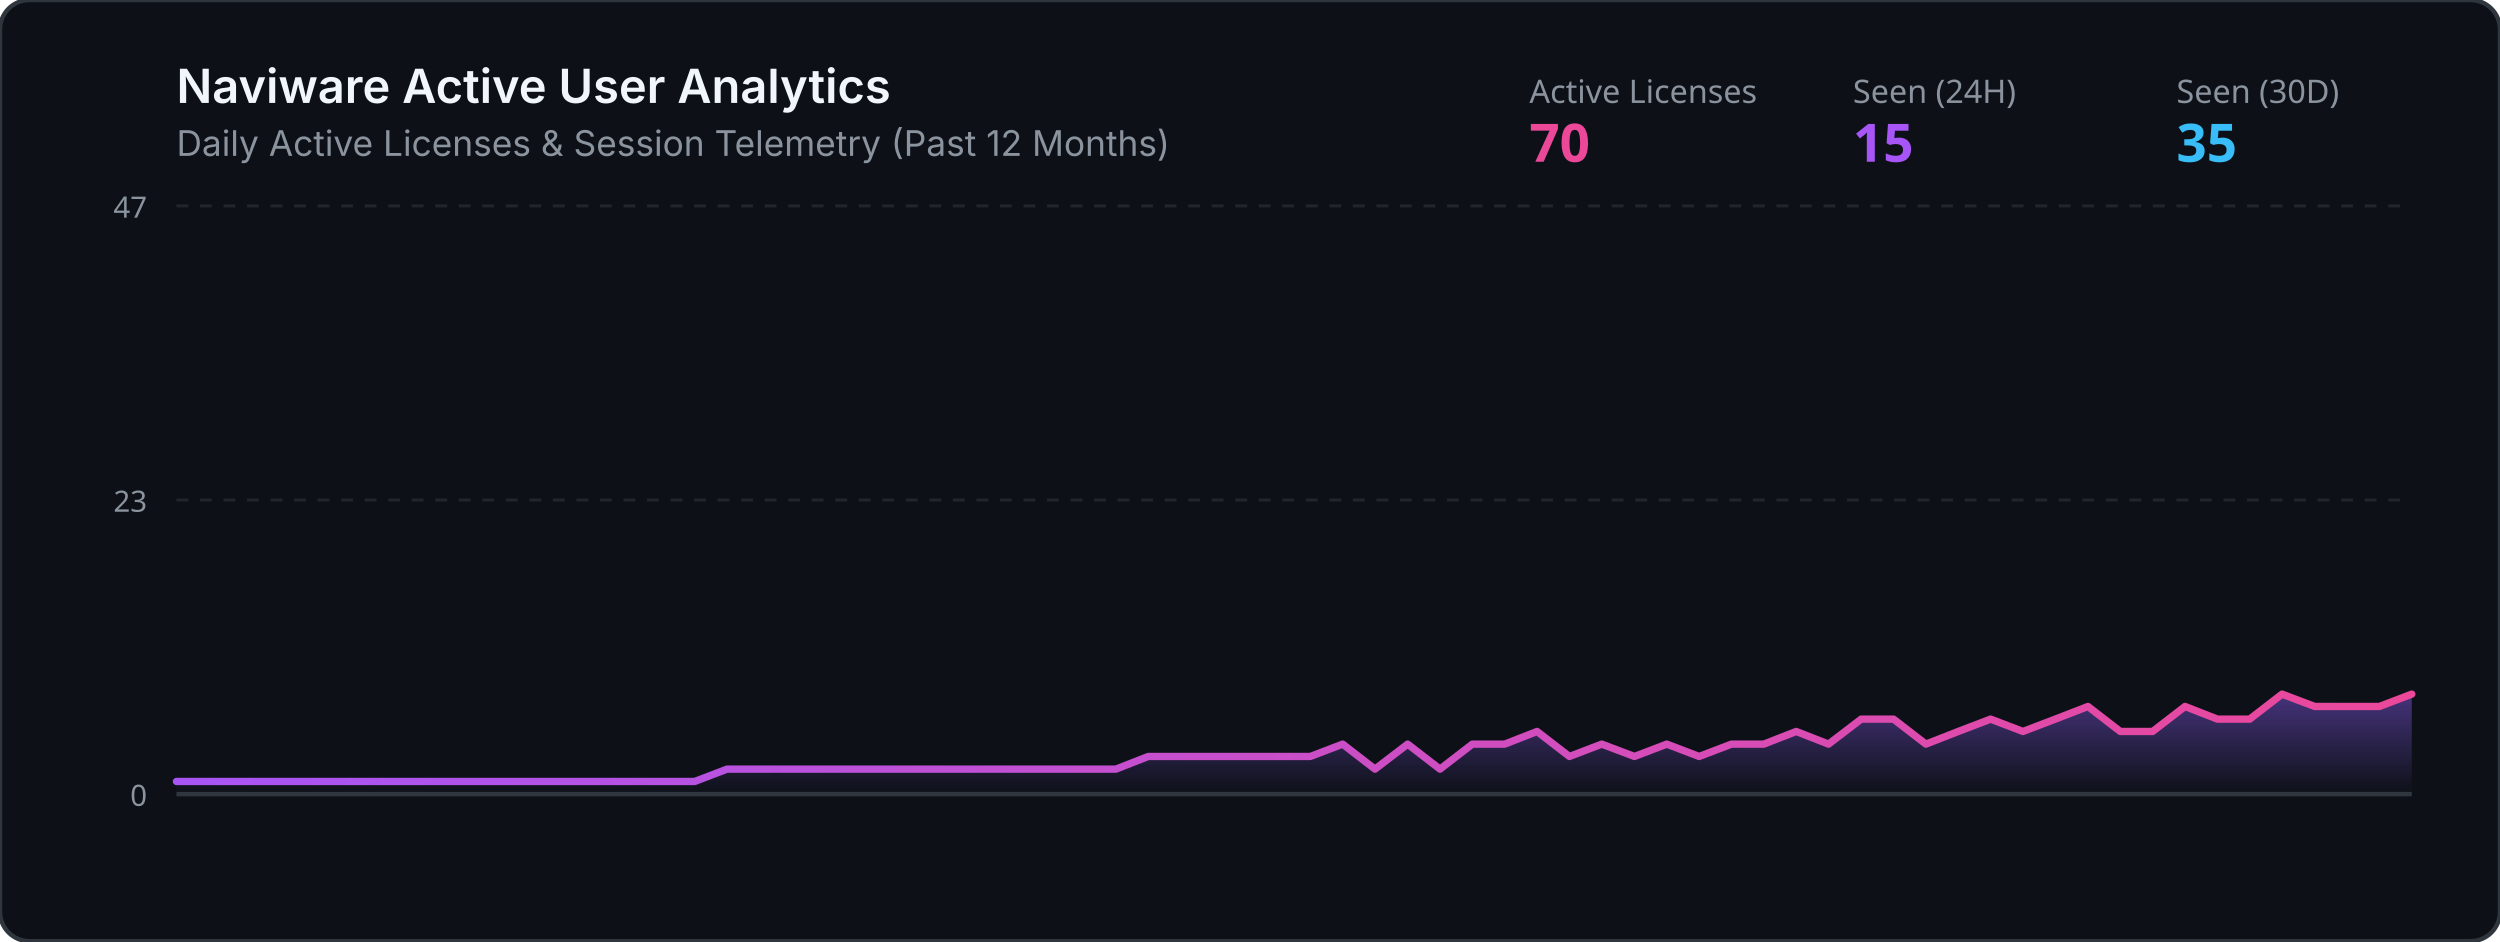
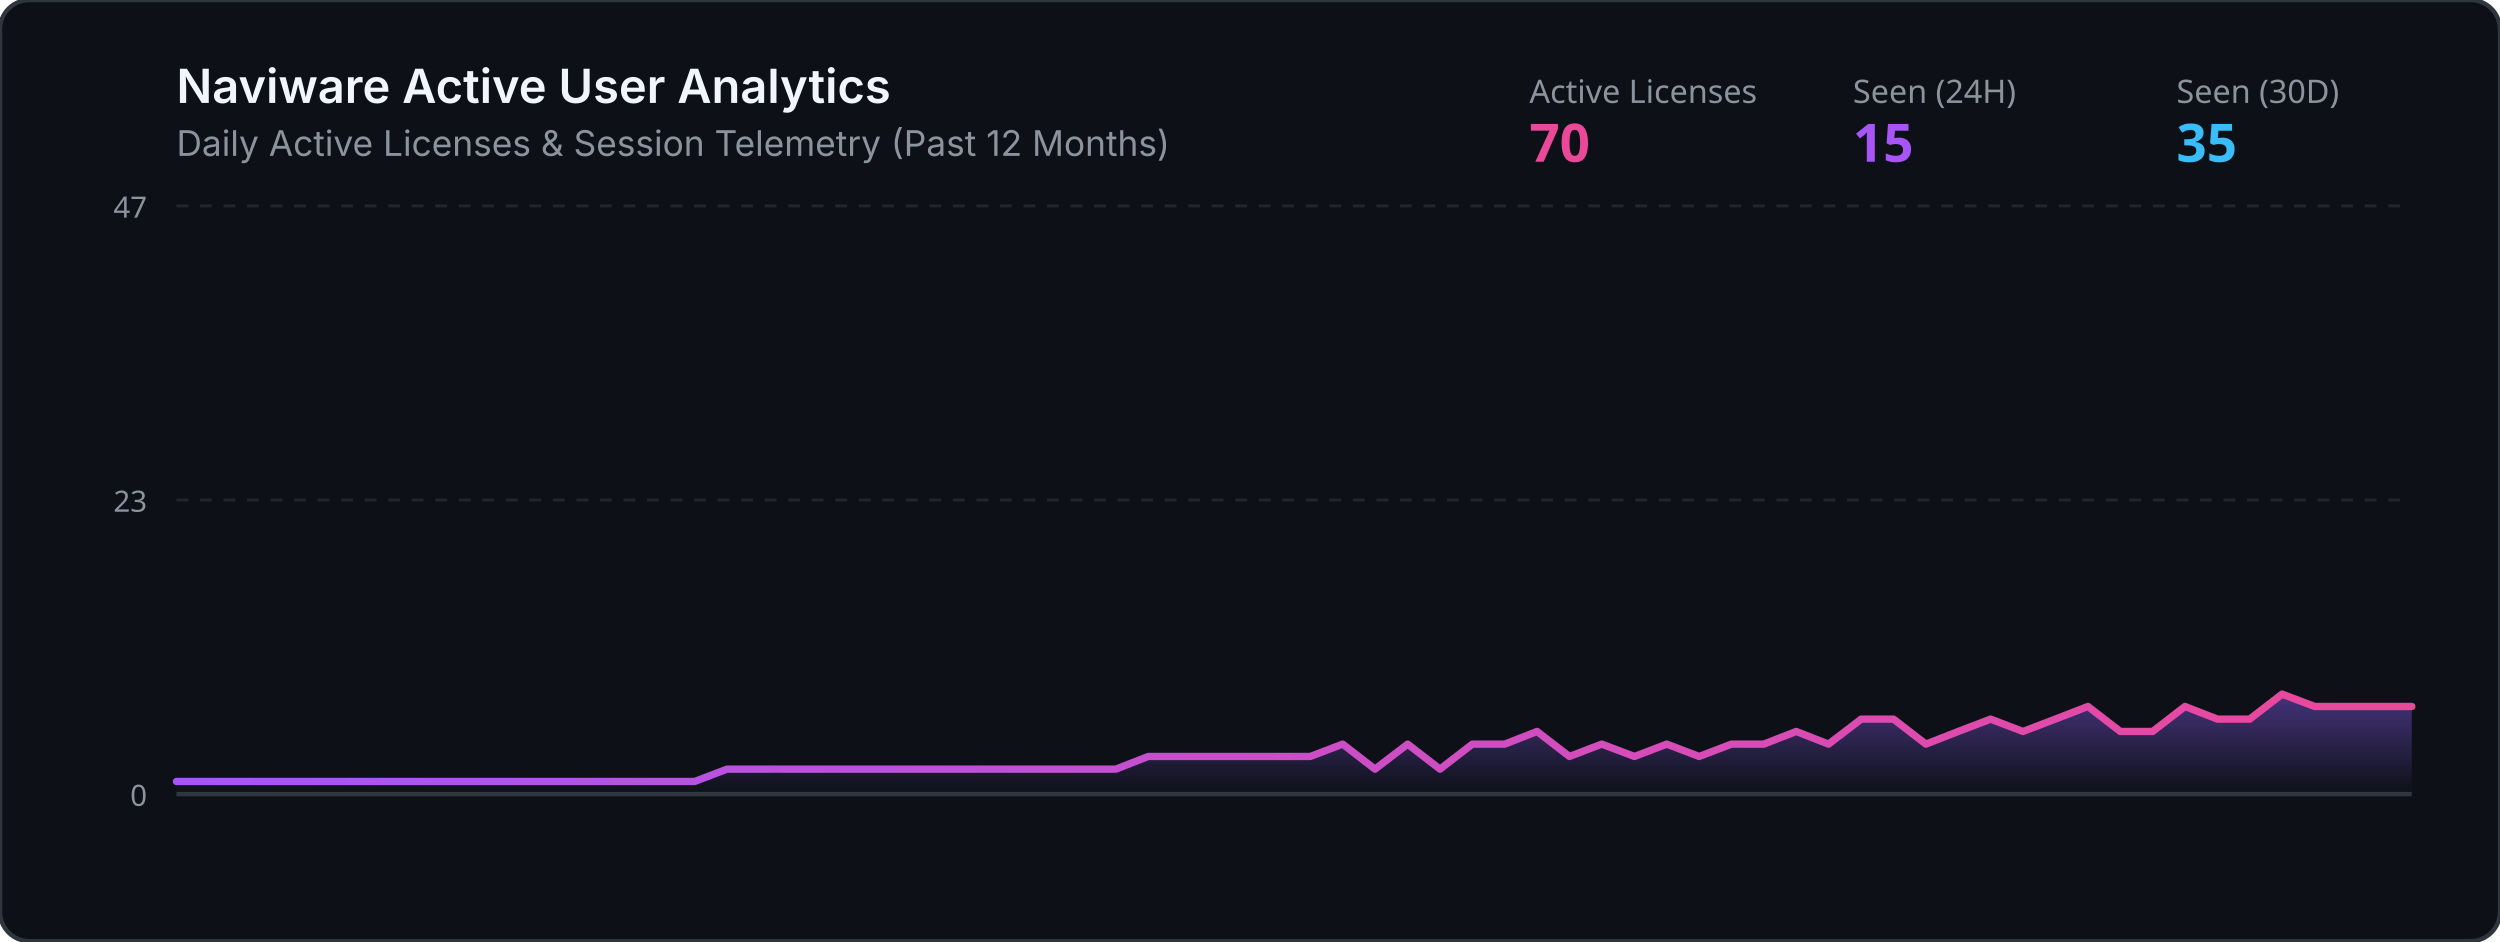
<svg xmlns="http://www.w3.org/2000/svg" viewBox="0 0 850 320" width="100%" height="320">
  <defs>
    <linearGradient id="grad" x1="0%" y1="0%" x2="0%" y2="100%">
      <stop offset="0%" stop-color="#8b5cf6" stop-opacity="0.45" />
      <stop offset="100%" stop-color="#8b5cf6" stop-opacity="0.0" />
    </linearGradient>
    <linearGradient id="lineGrad" x1="0%" y1="0%" x2="100%" y2="0%">
      <stop offset="0%" stop-color="#a855f7" />
      <stop offset="100%" stop-color="#ec4899" />
    </linearGradient>
  </defs>
  <rect width="850" height="320" rx="10" fill="#0d1117" stroke="#30363d" stroke-width="1.5" />
  <text x="60" y="35" fill="#f0f6fc" font-family="-apple-system,BlinkMacSystemFont,Segoe UI,sans-serif" font-size="16" font-weight="600">Naviware Active User Analytics</text>
  <text x="60" y="53" fill="#8b949e" font-family="-apple-system,BlinkMacSystemFont,Segoe UI,sans-serif" font-size="12">Daily Active Licenses &amp; Session Telemetry (Past 12 Months)</text>
  <text x="520" y="35" fill="#8b949e" font-family="sans-serif" font-size="11">Active Licenses</text>
  <text x="520" y="55" fill="#ec4899" font-family="sans-serif" font-size="18" font-weight="bold">70</text>
  <text x="630" y="35" fill="#8b949e" font-family="sans-serif" font-size="11">Seen (24H)</text>
  <text x="630" y="55" fill="#a855f7" font-family="sans-serif" font-size="18" font-weight="bold">15</text>
  <text x="740" y="35" fill="#8b949e" font-family="sans-serif" font-size="11">Seen (30D)</text>
  <text x="740" y="55" fill="#38bdf8" font-family="sans-serif" font-size="18" font-weight="bold">35</text>
  <line x1="60" y1="70" x2="820" y2="70" stroke="#21262d" stroke-width="1" stroke-dasharray="4" />
  <line x1="60" y1="170.0" x2="820" y2="170.0" stroke="#21262d" stroke-width="1" stroke-dasharray="4" />
  <line x1="60" y1="270" x2="820" y2="270" stroke="#30363d" stroke-width="1.5" />
  <text x="50" y="74" fill="#8b949e" font-family="sans-serif" font-size="10" text-anchor="end">47</text>
  <text x="50" y="174.0" fill="#8b949e" font-family="sans-serif" font-size="10" text-anchor="end">23</text>
  <text x="50" y="274" fill="#8b949e" font-family="sans-serif" font-size="10" text-anchor="end">0</text>
-   <polygon points="60,270 60.0,265.7 71.0,265.7 82.0,265.7 93.0,265.7 104.1,265.7 115.1,265.7 126.1,265.7 137.1,265.7 148.1,265.7 159.1,265.7 170.1,265.7 181.2,265.7 192.2,265.7 203.2,265.7 214.2,265.7 225.2,265.7 236.2,265.7 247.2,261.5 258.3,261.5 269.3,261.5 280.3,261.5 291.3,261.5 302.3,261.5 313.3,261.5 324.3,261.5 335.4,261.5 346.4,261.5 357.4,261.5 368.4,261.5 379.4,261.5 390.4,257.2 401.4,257.2 412.5,257.2 423.5,257.2 434.5,257.2 445.5,257.2 456.5,253.0 467.5,261.5 478.6,253.0 489.6,261.5 500.6,253.0 511.6,253.0 522.6,248.7 533.6,257.2 544.6,253.0 555.7,257.2 566.7,253.0 577.7,257.2 588.7,253.0 599.7,253.0 610.7,248.7 621.7,253.0 632.8,244.5 643.8,244.5 654.8,253.0 665.8,248.7 676.8,244.5 687.8,248.7 698.8,244.5 709.9,240.2 720.9,248.7 731.9,248.7 742.9,240.2 753.9,244.5 764.9,244.5 775.9,236.0 787.0,240.2 798.0,240.2 809.0,240.2 820.0,236.0 820,270" fill="url(#grad)" />
-   <polyline points="60.0,265.7 71.0,265.7 82.0,265.7 93.0,265.7 104.1,265.7 115.1,265.7 126.1,265.7 137.1,265.7 148.1,265.7 159.1,265.7 170.1,265.7 181.2,265.7 192.2,265.7 203.2,265.7 214.2,265.7 225.2,265.7 236.2,265.7 247.2,261.5 258.3,261.5 269.3,261.5 280.3,261.5 291.3,261.5 302.3,261.5 313.3,261.5 324.3,261.5 335.4,261.5 346.4,261.5 357.4,261.5 368.4,261.5 379.4,261.5 390.4,257.2 401.4,257.2 412.5,257.2 423.5,257.2 434.5,257.2 445.5,257.2 456.5,253.0 467.5,261.5 478.6,253.0 489.6,261.5 500.6,253.0 511.6,253.0 522.6,248.7 533.6,257.2 544.6,253.0 555.7,257.2 566.7,253.0 577.7,257.2 588.7,253.0 599.7,253.0 610.7,248.7 621.7,253.0 632.8,244.5 643.8,244.5 654.8,253.0 665.8,248.7 676.8,244.5 687.8,248.7 698.8,244.5 709.9,240.2 720.9,248.7 731.9,248.7 742.9,240.2 753.9,244.5 764.9,244.5 775.9,236.0 787.0,240.2 798.0,240.2 809.0,240.2 820.0,236.0" fill="none" stroke="url(#lineGrad)" stroke-width="2.5" stroke-linecap="round" stroke-linejoin="round" />
+   <polygon points="60,270 60.0,265.7 71.0,265.7 82.0,265.7 93.0,265.7 104.1,265.7 115.1,265.7 126.1,265.7 137.1,265.7 148.1,265.7 159.1,265.7 170.1,265.7 181.2,265.7 192.2,265.7 203.2,265.7 214.2,265.7 225.2,265.7 236.2,265.7 247.2,261.5 258.3,261.5 269.3,261.5 280.3,261.5 291.3,261.5 302.3,261.5 313.3,261.5 324.3,261.5 335.4,261.5 346.4,261.5 357.4,261.5 368.4,261.5 379.4,261.5 390.4,257.2 401.4,257.2 412.5,257.2 423.5,257.2 434.5,257.2 445.5,257.2 456.5,253.0 467.5,261.5 478.6,253.0 489.6,261.5 500.6,253.0 511.6,253.0 522.6,248.7 533.6,257.2 544.6,253.0 555.7,257.2 566.7,253.0 577.7,257.2 588.7,253.0 599.7,253.0 610.7,248.7 621.7,253.0 632.8,244.5 643.8,244.5 654.8,253.0 665.8,248.7 676.8,244.5 687.8,248.7 698.8,244.5 709.9,240.2 720.9,248.7 731.9,248.7 742.9,240.2 753.9,244.5 764.9,244.5 775.9,236.0 787.0,240.2 798.0,240.2 809.0,240.2 820.0,240.2 820,270" fill="url(#grad)" />
+   <polyline points="60.0,265.7 71.0,265.7 82.0,265.7 93.0,265.7 104.1,265.7 115.1,265.7 126.1,265.7 137.1,265.7 148.1,265.7 159.1,265.7 170.1,265.7 181.2,265.7 192.2,265.7 203.2,265.7 214.2,265.7 225.2,265.7 236.2,265.7 247.2,261.5 258.3,261.5 269.3,261.5 280.3,261.5 291.3,261.5 302.3,261.5 313.3,261.5 324.3,261.5 335.4,261.5 346.4,261.5 357.4,261.5 368.4,261.5 379.4,261.5 390.4,257.2 401.4,257.2 412.5,257.2 423.5,257.2 434.5,257.2 445.5,257.2 456.5,253.0 467.5,261.5 478.6,253.0 489.6,261.5 500.6,253.0 511.6,253.0 522.6,248.7 533.6,257.2 544.6,253.0 555.7,257.2 566.7,253.0 577.7,257.2 588.7,253.0 599.7,253.0 610.7,248.7 621.7,253.0 632.8,244.5 643.8,244.5 654.8,253.0 665.8,248.7 676.8,244.5 687.8,248.7 698.8,244.5 709.9,240.2 720.9,248.7 731.9,248.7 742.9,240.2 753.9,244.5 764.9,244.5 775.9,236.0 787.0,240.2 798.0,240.2 809.0,240.2 820.0,240.2" fill="none" stroke="url(#lineGrad)" stroke-width="2.5" stroke-linecap="round" stroke-linejoin="round" />
</svg>
